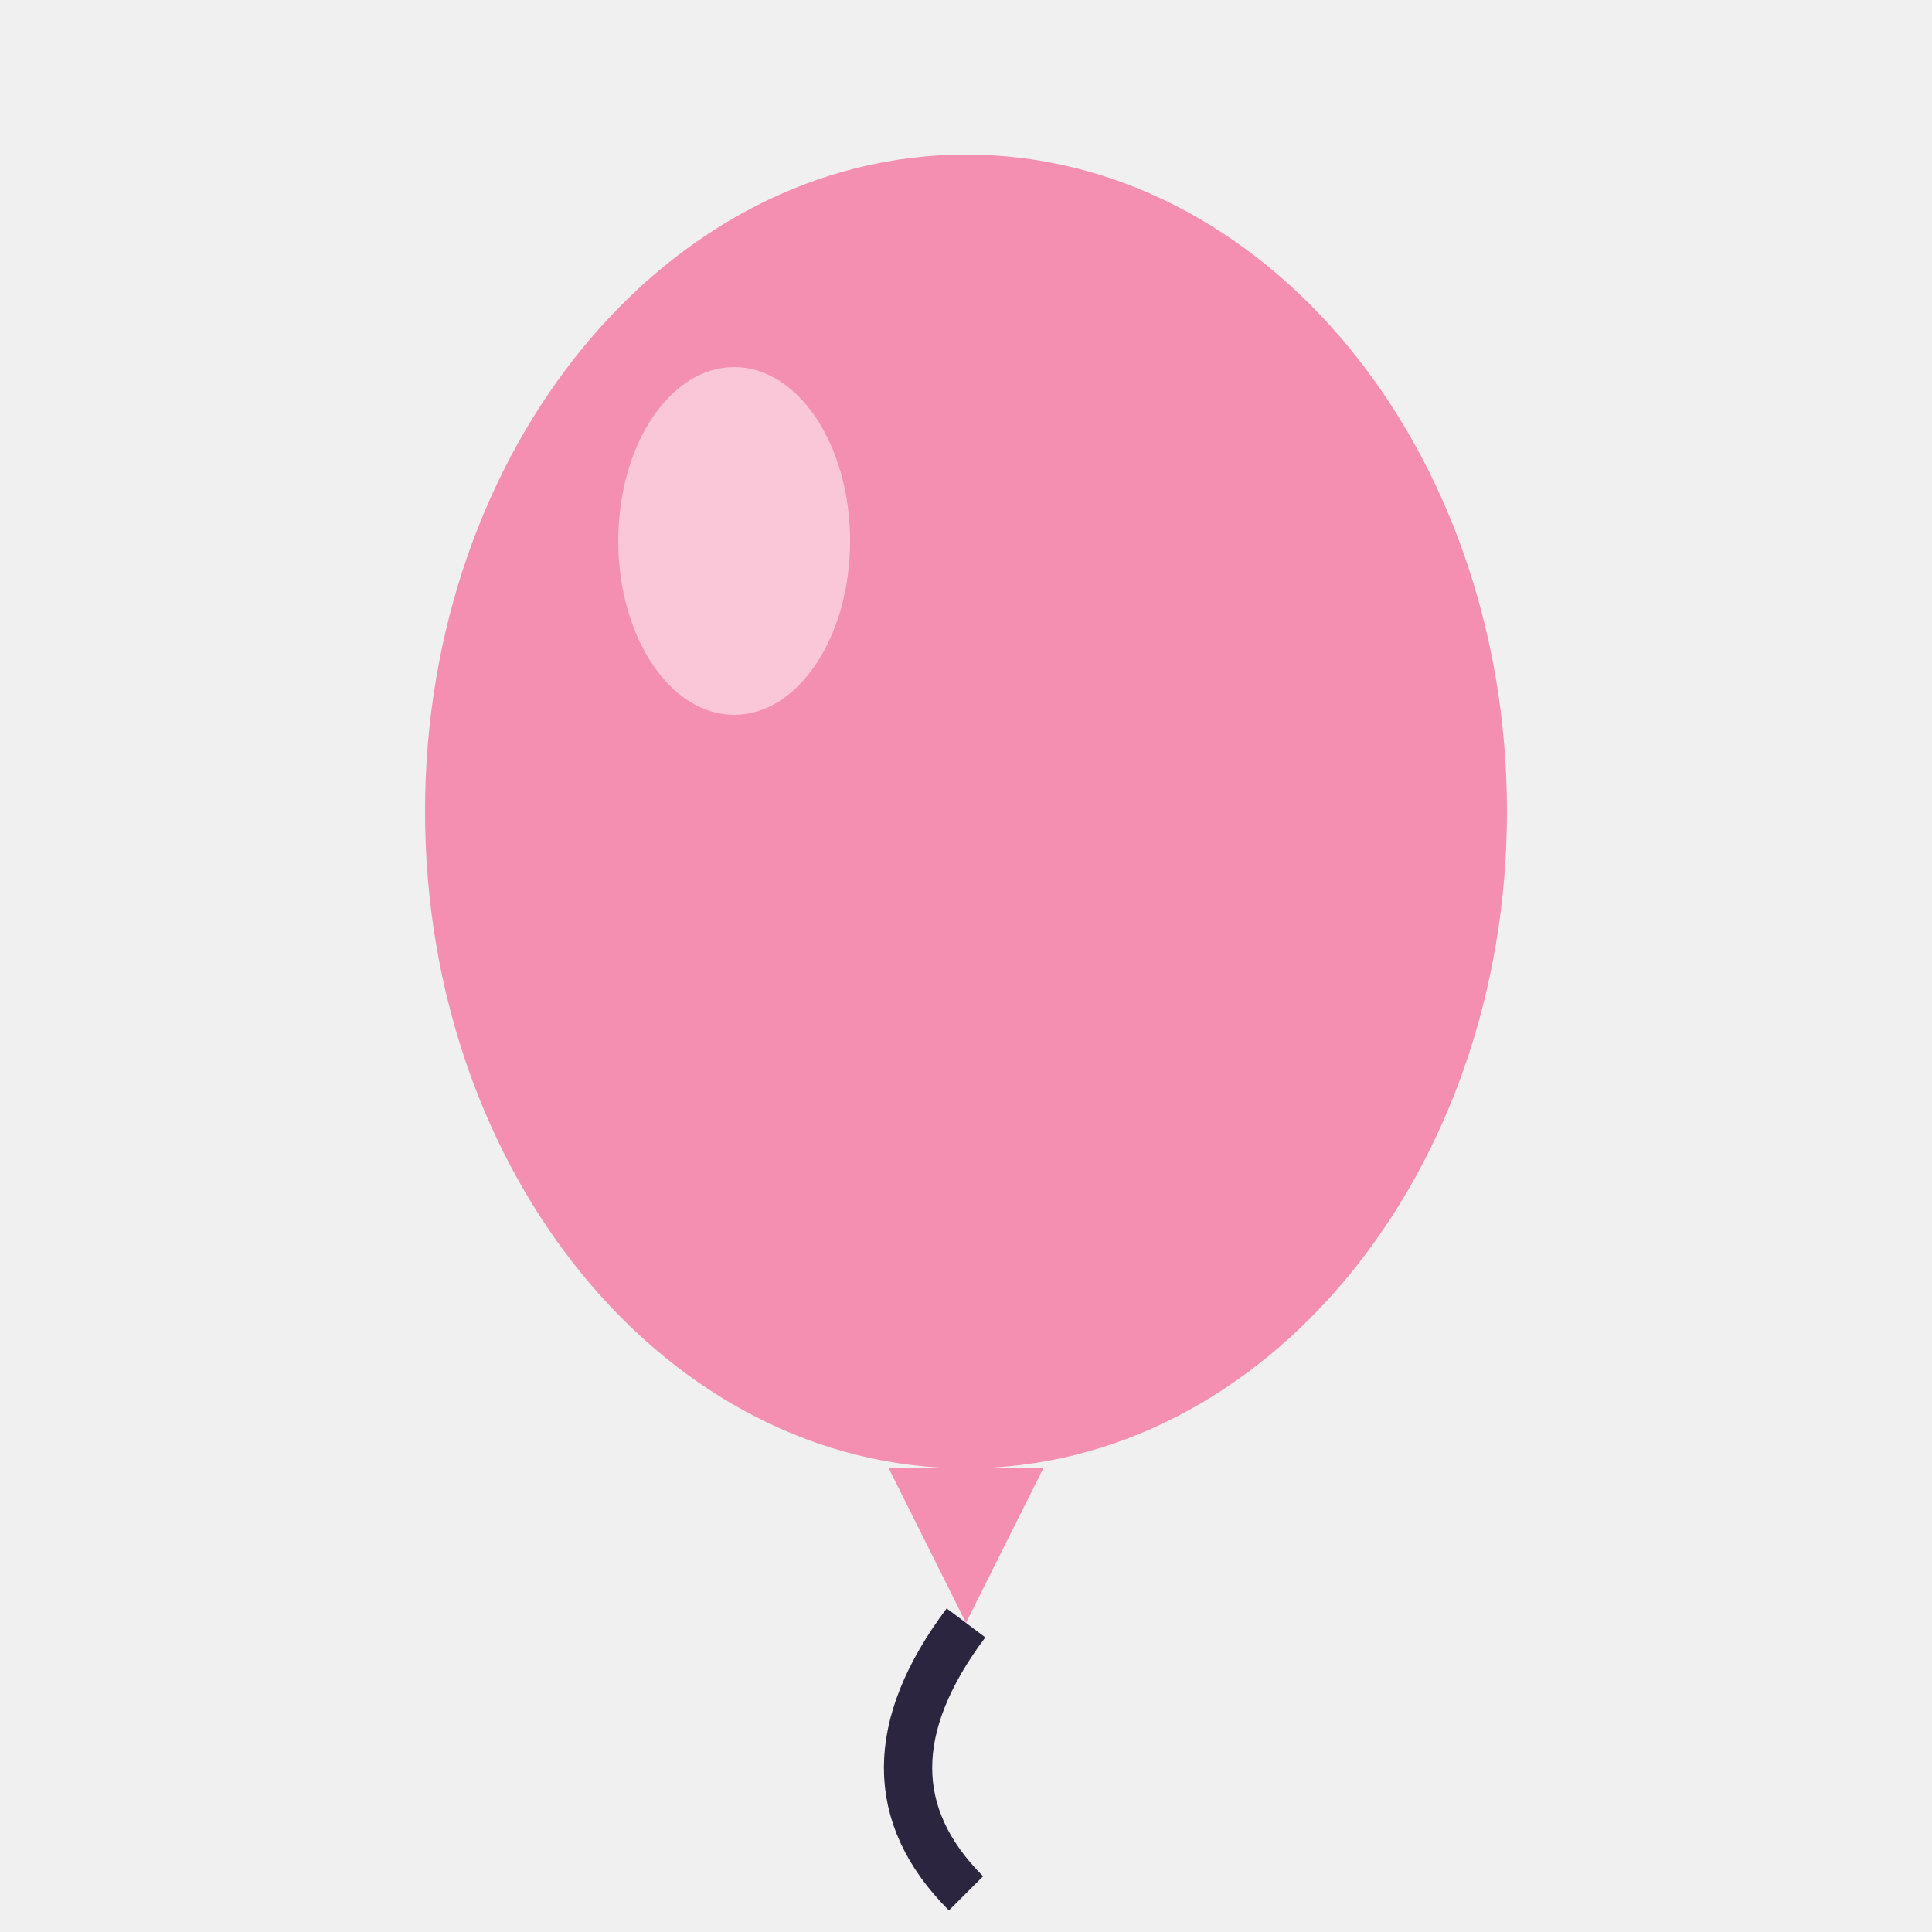
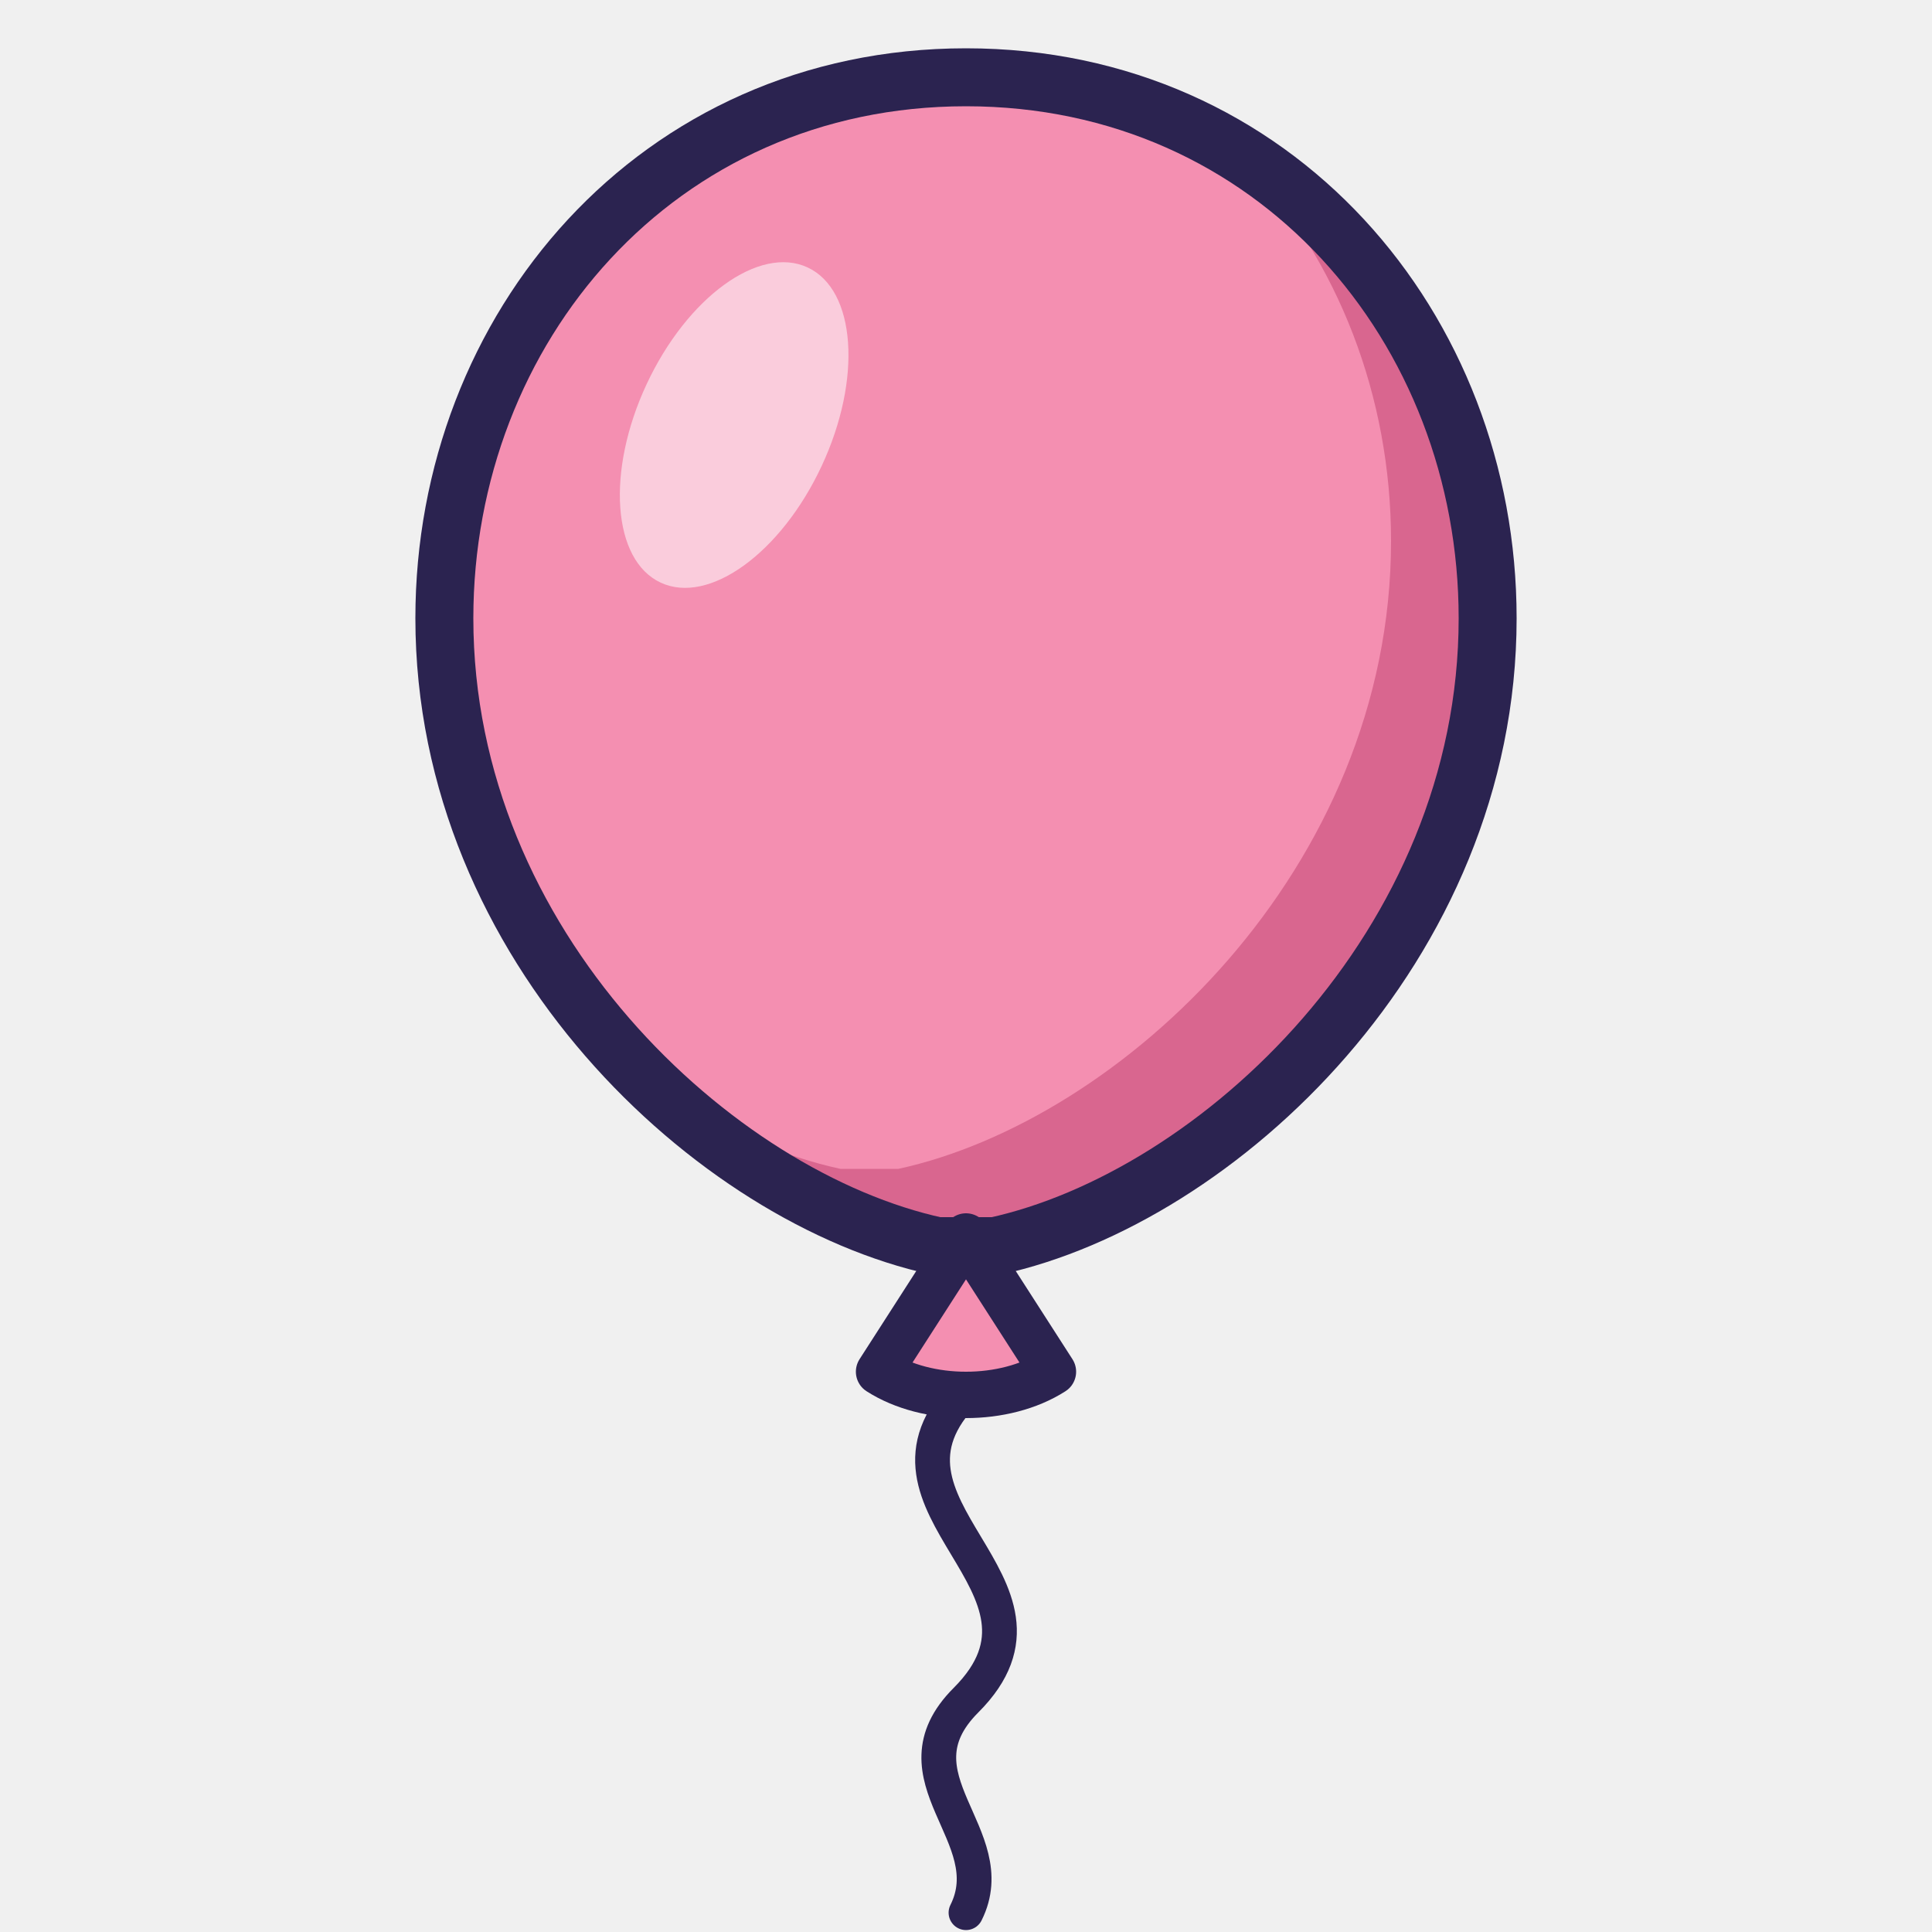
<svg xmlns="http://www.w3.org/2000/svg" viewBox="0 0 100 100" width="100" height="100">
-   <ellipse cx="50" cy="42" rx="28" ry="34" fill="#F48FB1" stroke="none" stroke-width="3" />
-   <polygon points="46,76 54,76 50,84" fill="#F48FB1" />
-   <path d="M50 84 Q44 92 50 98" stroke="#2B2540" stroke-width="2.5" fill="none" />
-   <ellipse cx="38" cy="28" rx="6" ry="9" fill="#FFFFFF" opacity="0.5" />
+   <path d="M50 72 C44 78 56 82 50 88 C46 92 52 95 50 99" fill="none" stroke="#2B2350" stroke-width="1.8" stroke-linecap="round" stroke-linejoin="round" />
+   <clipPath id="c1">
+     <path d="M50 4 C66 4 77 17 77 32 C77 49 63 62 51.5 64.5 L48.5 64.5 C37 62 23 49 23 32 C23 17 34 4 50 4 Z" />
+   </clipPath>
+   <path d="M50 4 C66 4 77 17 77 32 C77 49 63 62 51.5 64.5 L48.5 64.5 C37 62 23 49 23 32 C23 17 34 4 50 4 Z" fill="#D9668F" />
+   <g clip-path="url(#c1)">
+     <path d="M50 4 C66 4 77 17 77 32 C77 49 63 62 51.5 64.5 L48.5 64.5 C37 62 23 49 23 32 C23 17 34 4 50 4 Z" fill="#F48FB1" transform="translate(-5 -4.0)" />
+   </g>
+   <path d="M50 4 C66 4 77 17 77 32 C77 49 63 62 51.5 64.5 L48.5 64.5 C37 62 23 49 23 32 C23 17 34 4 50 4 Z" fill="none" stroke="#2B2350" stroke-width="3" stroke-linejoin="round" stroke-linecap="round" />
+   <path d="M45.5 71 L50 64 L54.5 71 C52 72.6 48 72.6 45.5 71 Z" fill="#F48FB1" stroke="#2B2350" stroke-width="2.4" stroke-linejoin="round" stroke-linecap="round" />
+   <ellipse cx="38" cy="22" rx="5" ry="9" fill="#FFFFFF" opacity="0.55" transform="rotate(25 38 22)" />
</svg>
